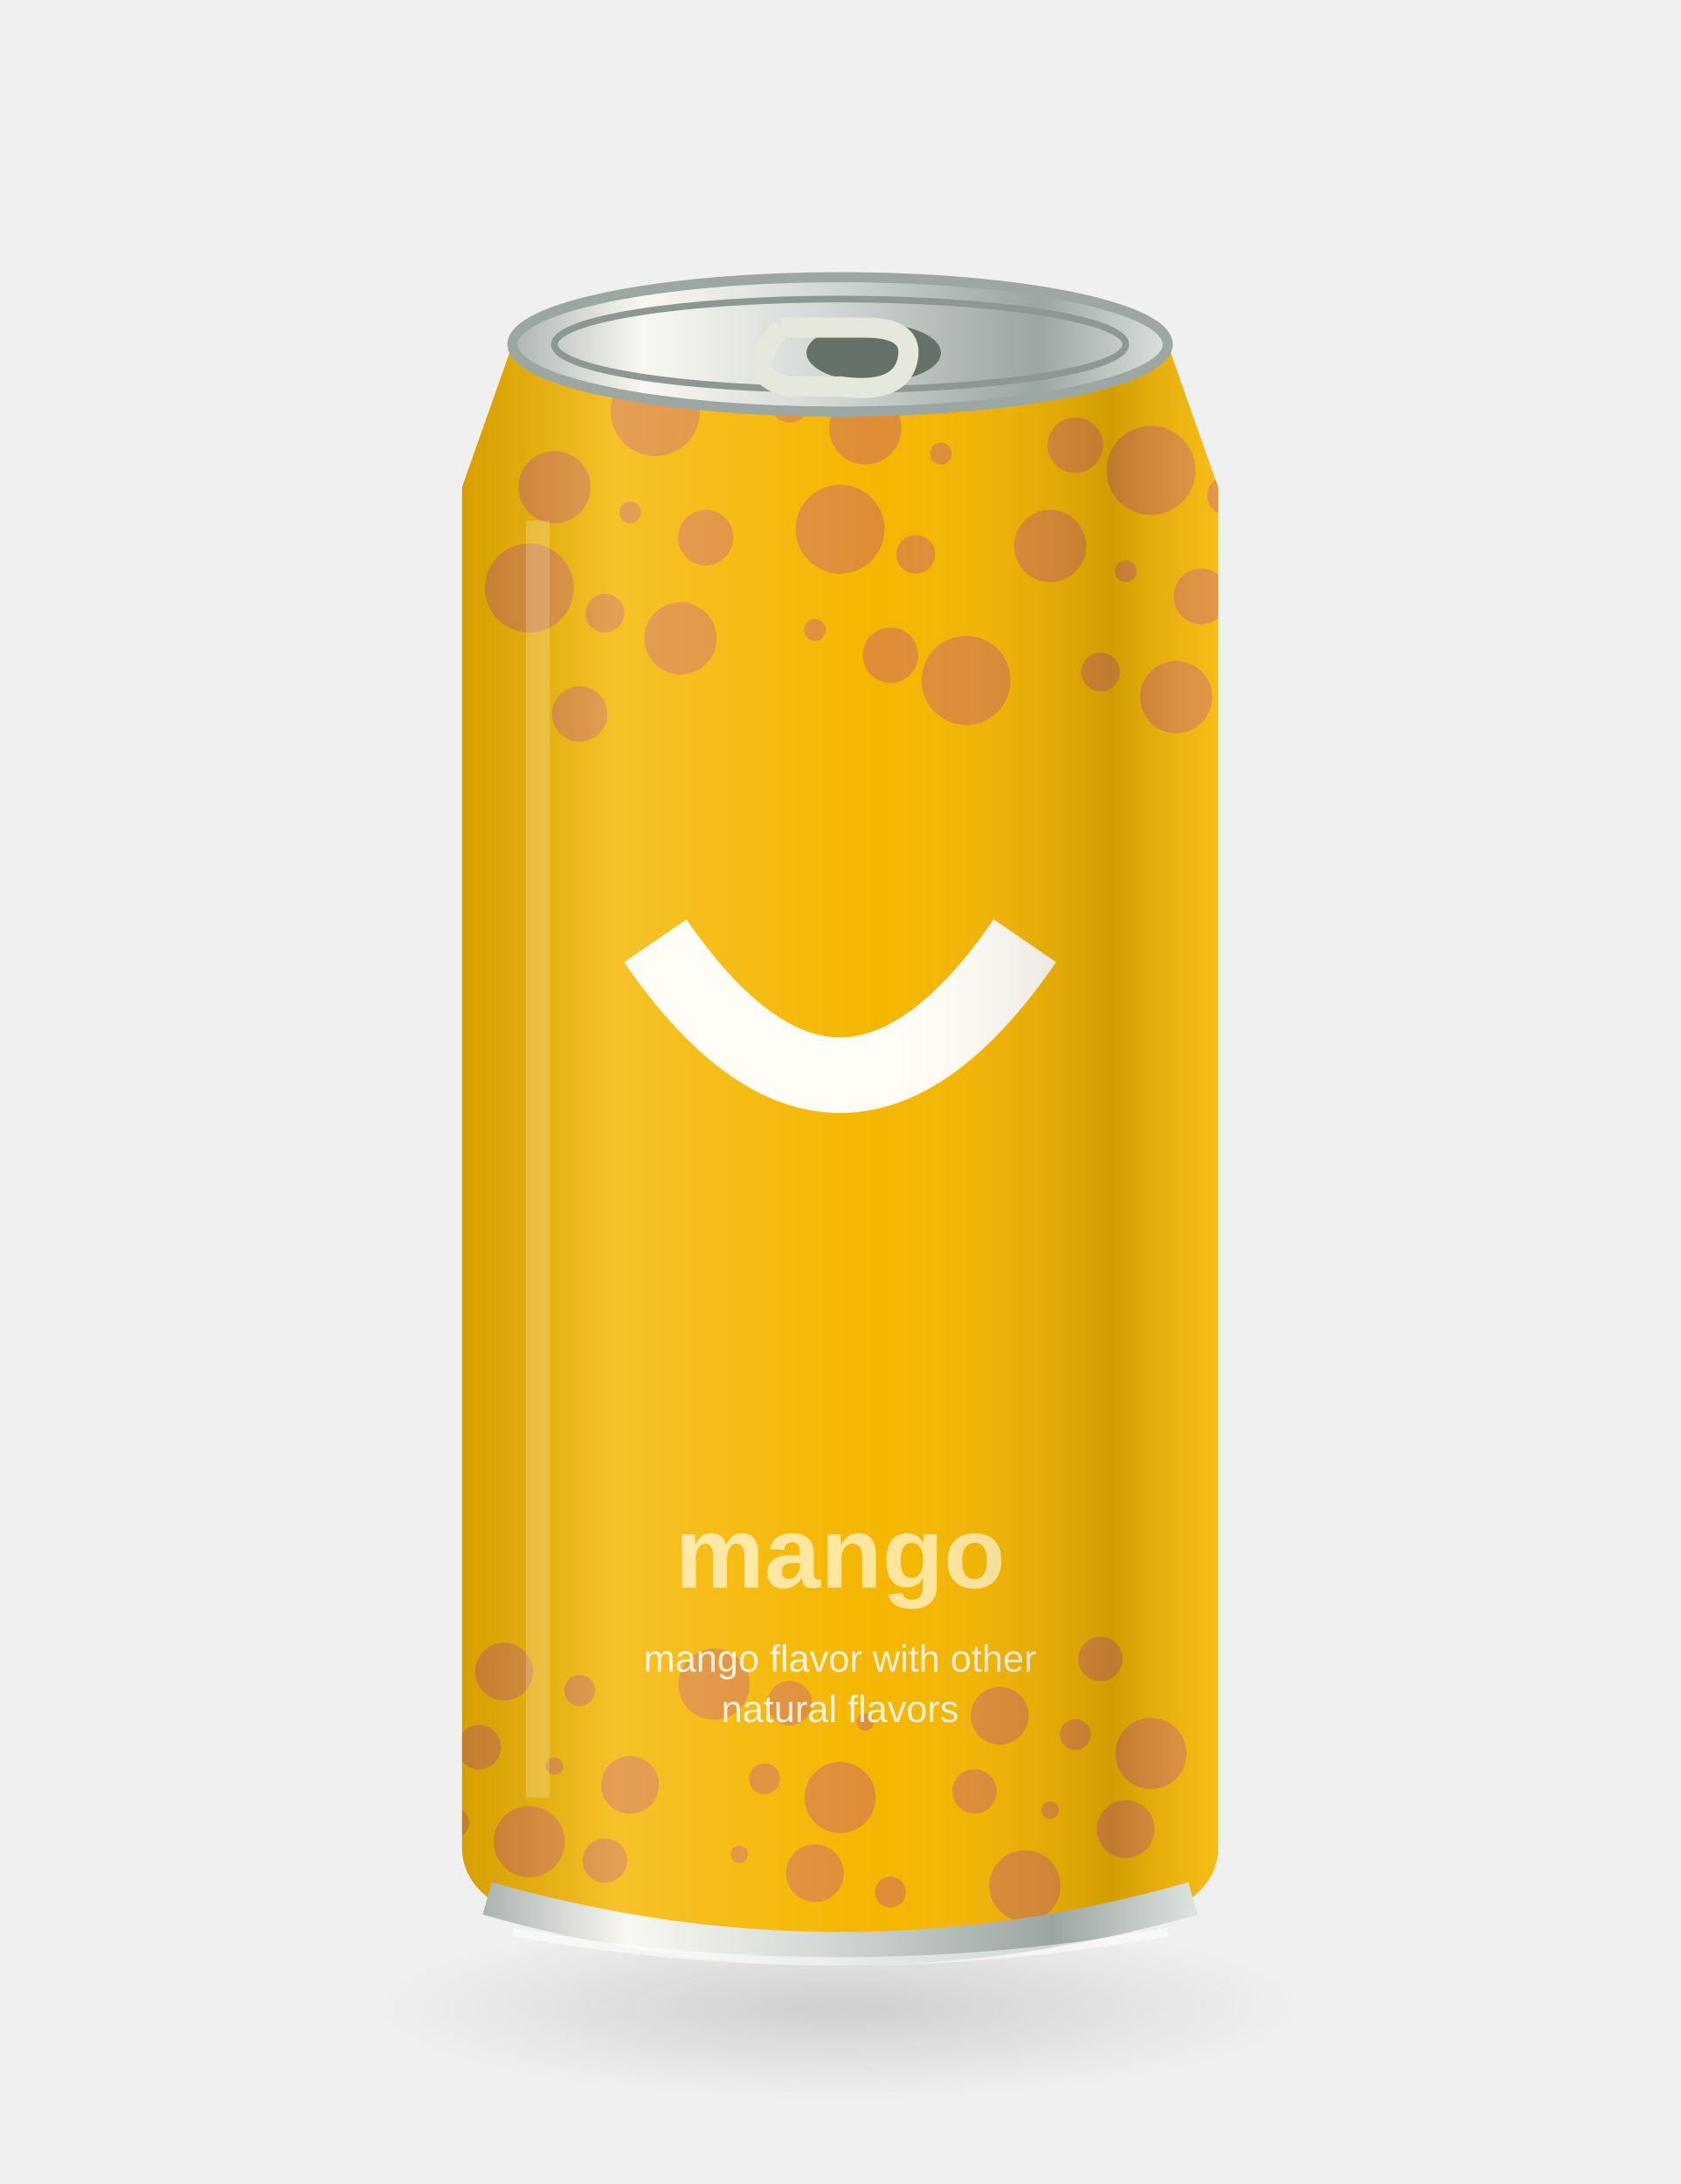
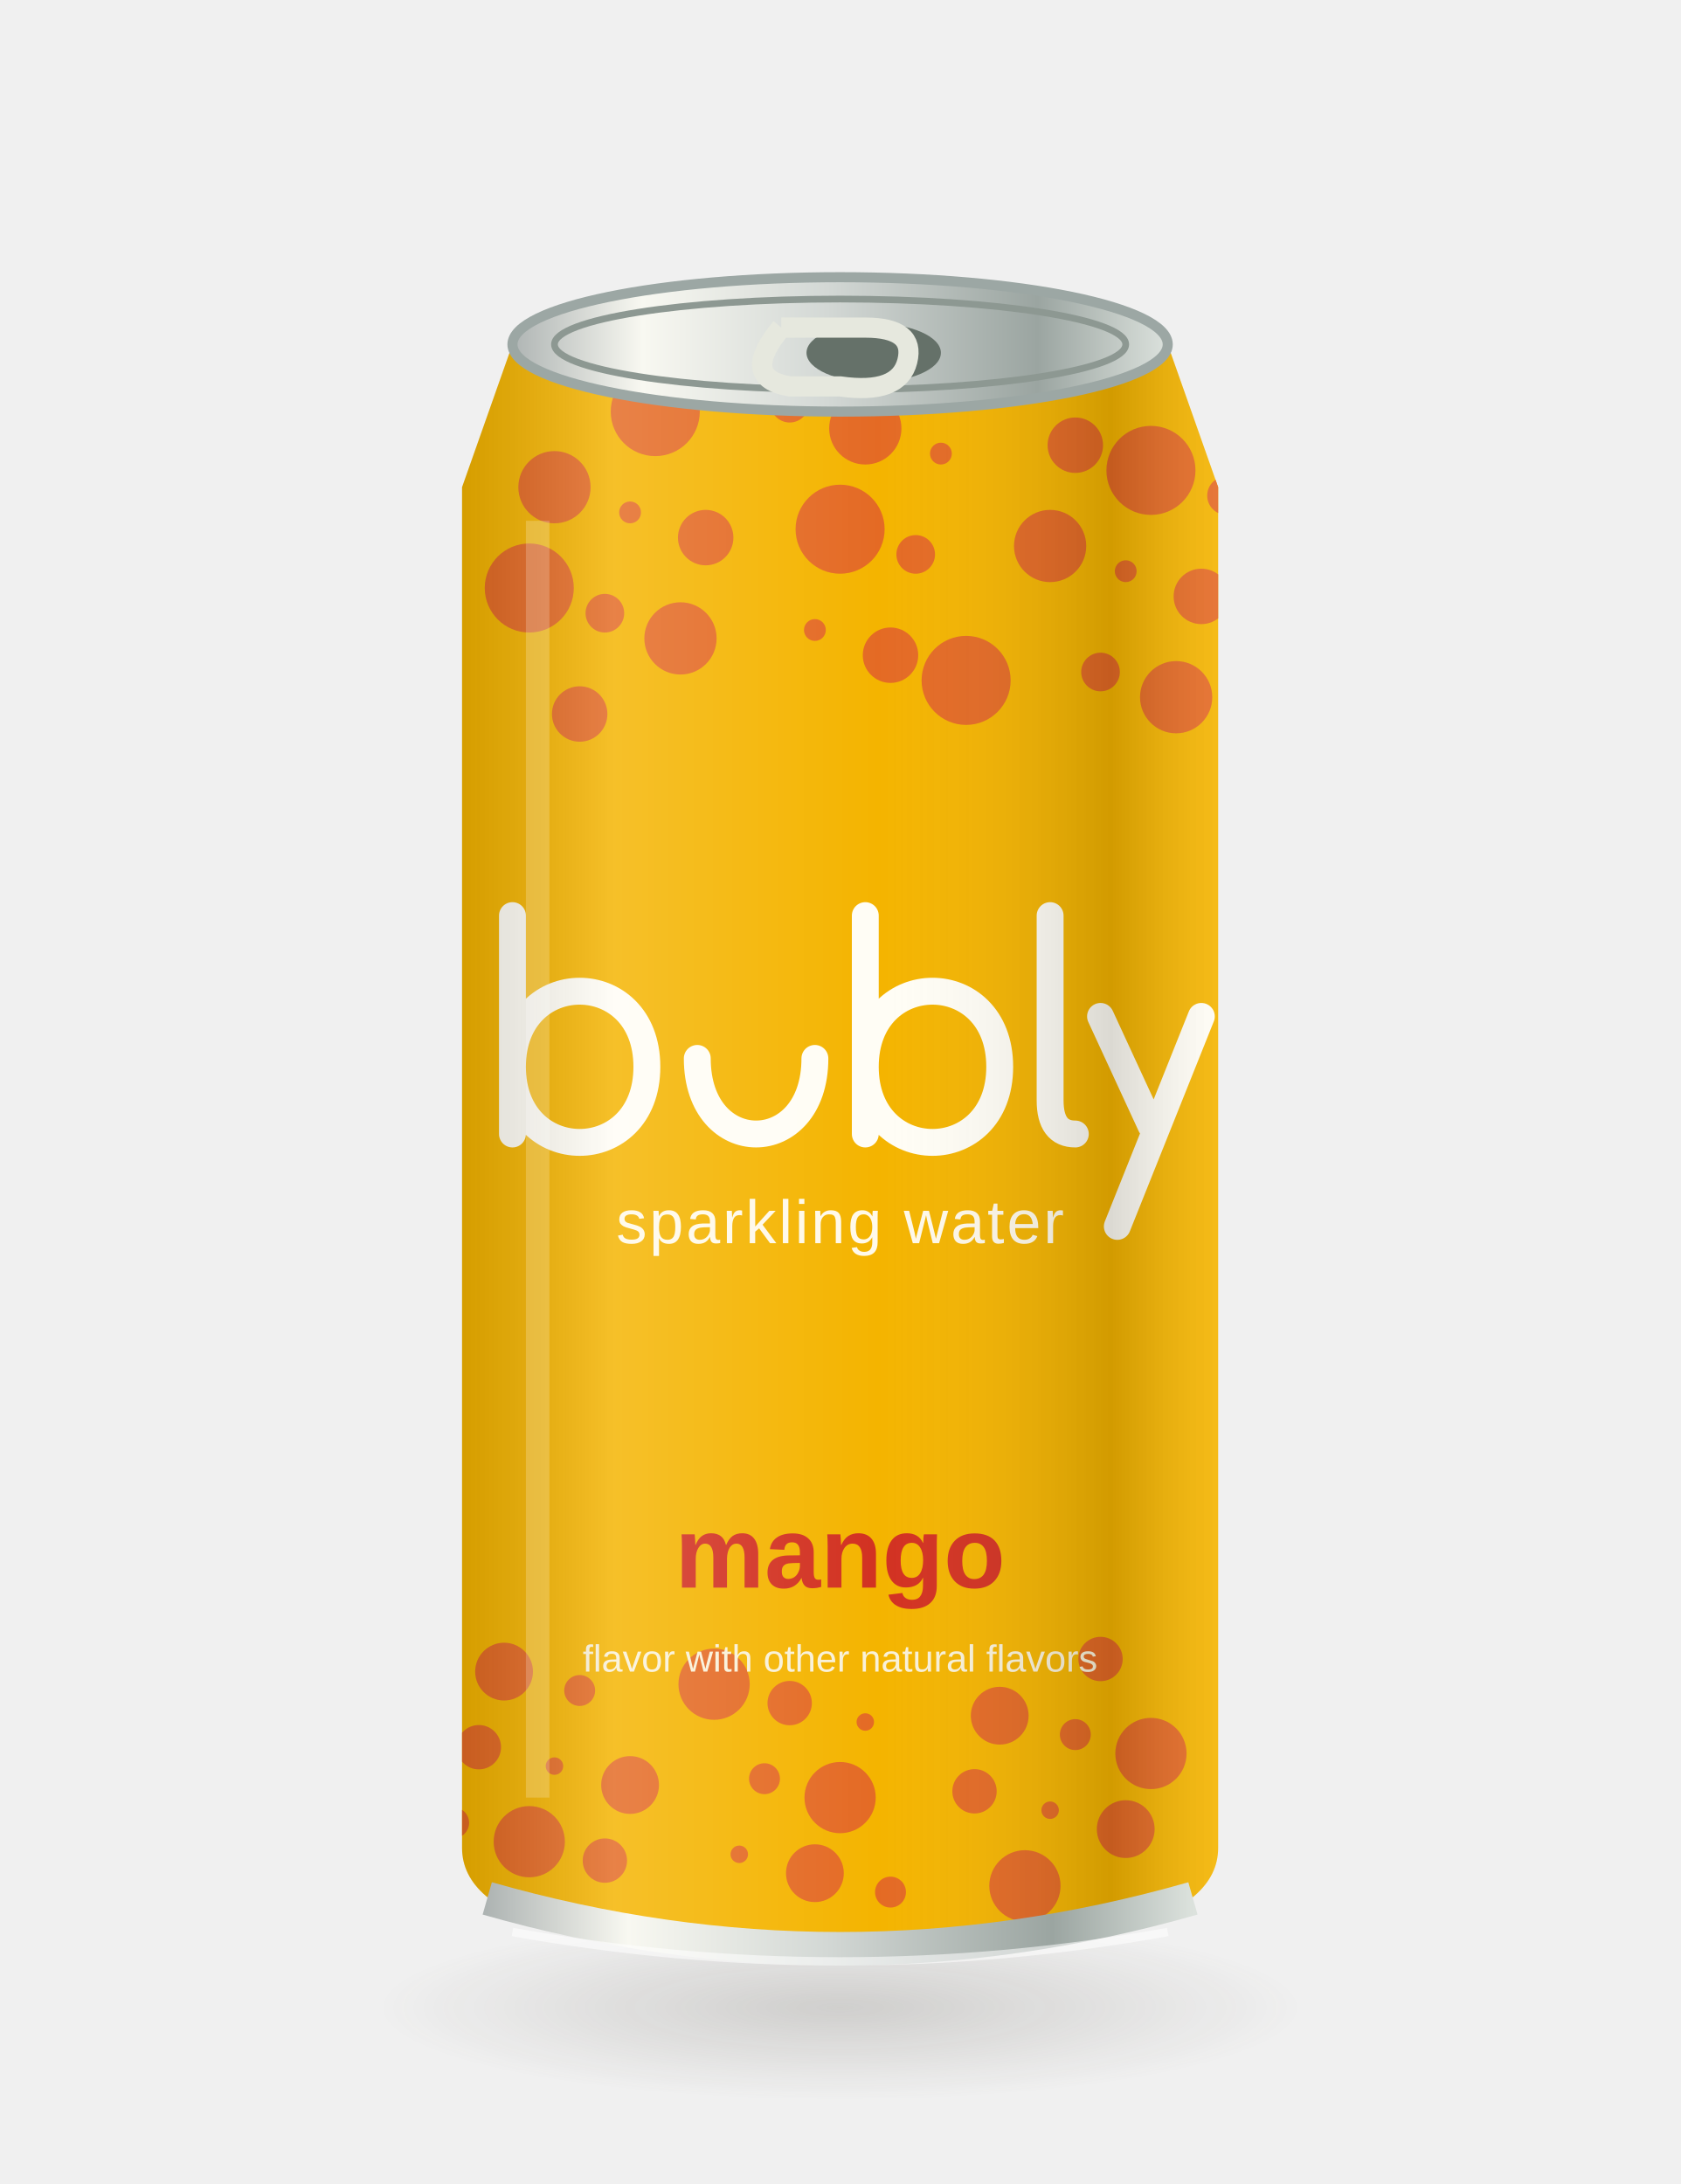
<svg xmlns="http://www.w3.org/2000/svg" viewBox="0 0 200 260" role="img" aria-labelledby="bev-bubly-mango-title">
  <defs>
    <linearGradient id="bev-bubly-mango-metal">
      <stop stop-color="#aeb4b3" />
      <stop offset=".2" stop-color="#f8f8f1" />
      <stop offset=".48" stop-color="#d3d8d5" />
      <stop offset=".8" stop-color="#9ba5a1" />
      <stop offset="1" stop-color="#dce2dd" />
    </linearGradient>
    <linearGradient id="bev-bubly-mango-glass">
      <stop stop-color="#fff" stop-opacity=".65" />
      <stop offset=".18" stop-color="#fff" stop-opacity=".12" />
      <stop offset=".65" stop-color="#fff" stop-opacity=".02" />
      <stop offset="1" stop-color="#75867c" stop-opacity=".35" />
    </linearGradient>
    <linearGradient id="bev-bubly-mango-shade">
      <stop stop-color="#000" stop-opacity=".12" />
      <stop offset=".2" stop-color="#fff" stop-opacity=".16" />
      <stop offset=".55" stop-color="#fff" stop-opacity="0" />
      <stop offset=".86" stop-color="#000" stop-opacity=".14" />
      <stop offset="1" stop-color="#fff" stop-opacity=".09" />
    </linearGradient>
    <radialGradient id="bev-bubly-mango-shadow">
      <stop stop-color="#3c372d" stop-opacity=".18" />
      <stop offset="1" stop-color="#3c372d" stop-opacity="0" />
    </radialGradient>
    <clipPath id="bev-bubly-mango-canclip">
      <path d="M61 41Q100 32 139 41L145 58V220Q145 233 100 233T55 220V58Z" />
    </clipPath>
  </defs>
  <ellipse cx="100" cy="239" rx="55" ry="11" fill="url(#bev-bubly-mango-shadow)" />
-   <path d="M61 41Q100 32 139 41L145 58V220Q145 233 100 233T55 220V58Z" fill="#f5b600" />
+   <path d="M61 41Q100 32 139 41L145 58V220Q145 233 100 233T55 220V58Z" fill="#f4b400" />
  <g clip-path="url(#bev-bubly-mango-canclip)">
-     <circle cx="53" cy="47" r="1.3" fill="#df8d35" />
-     <circle cx="147" cy="226" r="1.04" fill="#df8d35" />
-     <circle cx="84" cy="64" r="3.3" fill="#df8d35" />
-     <circle cx="116" cy="213.25" r="2.64" fill="#df8d35" />
-     <circle cx="115" cy="81" r="5.3" fill="#df8d35" />
-     <circle cx="85" cy="200.5" r="4.24" fill="#df8d35" />
-     <circle cx="146" cy="59" r="2.3" fill="#df8d35" />
-     <circle cx="54" cy="217" r="1.84" fill="#df8d35" />
-     <circle cx="81" cy="76" r="4.3" fill="#df8d35" />
-     <circle cx="119" cy="204.25" r="3.44" fill="#df8d35" />
-     <circle cx="112" cy="54" r="1.3" fill="#df8d35" />
-     <circle cx="88" cy="220.75" r="1.04" fill="#df8d35" />
-     <circle cx="143" cy="71" r="3.3" fill="#df8d35" />
-     <circle cx="57" cy="208" r="2.64" fill="#df8d35" />
-     <circle cx="78" cy="49" r="5.3" fill="#df8d35" />
-     <circle cx="122" cy="224.5" r="4.24" fill="#df8d35" />
-     <circle cx="109" cy="66" r="2.3" fill="#df8d35" />
-     <circle cx="91" cy="211.75" r="1.84" fill="#df8d35" />
-     <circle cx="140" cy="83" r="4.3" fill="#df8d35" />
-     <circle cx="60" cy="199" r="3.44" fill="#df8d35" />
-     <circle cx="75" cy="61" r="1.3" fill="#df8d35" />
-     <circle cx="125" cy="215.5" r="1.04" fill="#df8d35" />
-     <circle cx="106" cy="78" r="3.3" fill="#df8d35" />
-     <circle cx="94" cy="202.75" r="2.64" fill="#df8d35" />
-     <circle cx="137" cy="56" r="5.3" fill="#df8d35" />
-     <circle cx="63" cy="219.25" r="4.24" fill="#df8d35" />
-     <circle cx="72" cy="73" r="2.3" fill="#df8d35" />
-     <circle cx="128" cy="206.5" r="1.84" fill="#df8d35" />
-     <circle cx="103" cy="51" r="4.3" fill="#df8d35" />
-     <circle cx="97" cy="223" r="3.44" fill="#df8d35" />
-     <circle cx="134" cy="68" r="1.3" fill="#df8d35" />
-     <circle cx="66" cy="210.25" r="1.04" fill="#df8d35" />
-     <circle cx="69" cy="85" r="3.3" fill="#df8d35" />
-     <circle cx="131" cy="197.5" r="2.64" fill="#df8d35" />
-     <circle cx="100" cy="63" r="5.3" fill="#df8d35" />
-     <circle cx="100" cy="214" r="4.24" fill="#df8d35" />
-     <circle cx="131" cy="80" r="2.3" fill="#df8d35" />
-     <circle cx="69" cy="201.25" r="1.84" fill="#df8d35" />
-     <circle cx="66" cy="58" r="4.3" fill="#df8d35" />
-     <circle cx="134" cy="217.75" r="3.44" fill="#df8d35" />
-     <circle cx="97" cy="75" r="1.3" fill="#df8d35" />
-     <circle cx="103" cy="205" r="1.04" fill="#df8d35" />
-     <circle cx="128" cy="53" r="3.3" fill="#df8d35" />
-     <circle cx="72" cy="221.5" r="2.64" fill="#df8d35" />
-     <circle cx="63" cy="70" r="5.3" fill="#df8d35" />
-     <circle cx="137" cy="208.75" r="4.24" fill="#df8d35" />
-     <circle cx="94" cy="48" r="2.3" fill="#df8d35" />
-     <circle cx="106" cy="225.25" r="1.84" fill="#df8d35" />
-     <circle cx="125" cy="65" r="4.3" fill="#df8d35" />
-     <circle cx="75" cy="212.5" r="3.44" fill="#df8d35" />
-     <path d="M78 112q22 32 44 0" fill="none" stroke="#fffdf5" stroke-width="9" />
-     <text x="100" y="189" text-anchor="middle" font-family="Arial,sans-serif" font-size="12" fill="#ffe69d" font-weight="bold">mango</text>
-     <text x="100" y="199" text-anchor="middle" font-family="Arial,sans-serif" font-size="4.5" fill="#f9f1d8">mango flavor with other</text>
-     <text x="100" y="205" text-anchor="middle" font-family="Arial,sans-serif" font-size="4.5" fill="#f9f1d8">natural flavors</text>
+     <circle cx="53" cy="47" r="1.3" fill="#e46a24" />
+     <circle cx="147" cy="226" r="1.04" fill="#e46a24" />
+     <circle cx="84" cy="64" r="3.3" fill="#e46a24" />
+     <circle cx="116" cy="213.25" r="2.64" fill="#e46a24" />
+     <circle cx="115" cy="81" r="5.3" fill="#e46a24" />
+     <circle cx="85" cy="200.5" r="4.24" fill="#e46a24" />
+     <circle cx="146" cy="59" r="2.3" fill="#e46a24" />
+     <circle cx="54" cy="217" r="1.84" fill="#e46a24" />
+     <circle cx="81" cy="76" r="4.3" fill="#e46a24" />
+     <circle cx="119" cy="204.25" r="3.44" fill="#e46a24" />
+     <circle cx="112" cy="54" r="1.3" fill="#e46a24" />
+     <circle cx="88" cy="220.75" r="1.04" fill="#e46a24" />
+     <circle cx="143" cy="71" r="3.3" fill="#e46a24" />
+     <circle cx="57" cy="208" r="2.64" fill="#e46a24" />
+     <circle cx="78" cy="49" r="5.3" fill="#e46a24" />
+     <circle cx="122" cy="224.5" r="4.24" fill="#e46a24" />
+     <circle cx="109" cy="66" r="2.3" fill="#e46a24" />
+     <circle cx="91" cy="211.75" r="1.84" fill="#e46a24" />
+     <circle cx="140" cy="83" r="4.3" fill="#e46a24" />
+     <circle cx="60" cy="199" r="3.44" fill="#e46a24" />
+     <circle cx="75" cy="61" r="1.3" fill="#e46a24" />
+     <circle cx="125" cy="215.5" r="1.04" fill="#e46a24" />
+     <circle cx="106" cy="78" r="3.3" fill="#e46a24" />
+     <circle cx="94" cy="202.75" r="2.64" fill="#e46a24" />
+     <circle cx="137" cy="56" r="5.3" fill="#e46a24" />
+     <circle cx="63" cy="219.25" r="4.24" fill="#e46a24" />
+     <circle cx="72" cy="73" r="2.3" fill="#e46a24" />
+     <circle cx="128" cy="206.5" r="1.84" fill="#e46a24" />
+     <circle cx="103" cy="51" r="4.3" fill="#e46a24" />
+     <circle cx="97" cy="223" r="3.44" fill="#e46a24" />
+     <circle cx="134" cy="68" r="1.3" fill="#e46a24" />
+     <circle cx="66" cy="210.25" r="1.04" fill="#e46a24" />
+     <circle cx="69" cy="85" r="3.3" fill="#e46a24" />
+     <circle cx="131" cy="197.5" r="2.64" fill="#e46a24" />
+     <circle cx="100" cy="63" r="5.3" fill="#e46a24" />
+     <circle cx="100" cy="214" r="4.24" fill="#e46a24" />
+     <circle cx="131" cy="80" r="2.3" fill="#e46a24" />
+     <circle cx="69" cy="201.25" r="1.84" fill="#e46a24" />
+     <circle cx="66" cy="58" r="4.3" fill="#e46a24" />
+     <circle cx="134" cy="217.75" r="3.44" fill="#e46a24" />
+     <circle cx="97" cy="75" r="1.3" fill="#e46a24" />
+     <circle cx="103" cy="205" r="1.04" fill="#e46a24" />
+     <circle cx="128" cy="53" r="3.3" fill="#e46a24" />
+     <circle cx="72" cy="221.5" r="2.64" fill="#e46a24" />
+     <circle cx="63" cy="70" r="5.3" fill="#e46a24" />
+     <circle cx="137" cy="208.75" r="4.24" fill="#e46a24" />
+     <circle cx="94" cy="48" r="2.3" fill="#e46a24" />
+     <circle cx="106" cy="225.25" r="1.84" fill="#e46a24" />
+     <circle cx="125" cy="65" r="4.3" fill="#e46a24" />
+     <circle cx="75" cy="212.5" r="3.44" fill="#e46a24" />
+     <g transform="translate(-5 0)">
+       <g stroke="#fffdf5" stroke-width="3.2" fill="none" stroke-linecap="round">
+         <path d="M66 109v26m0-8c0-12 16-12 16 0s-16 12-16 0M88 126c0 12 14 12 14 0M108 109v26m0-8c0-12 16-12 16 0s-16 12-16 0M130 109v22q0 4 3 4m3-14 6 13m6-13-10 25" />
+       </g>
+     </g>
+     <text x="100" y="148" text-anchor="middle" font-family="Arial,sans-serif" font-size="7.3" fill="#fff9e9" letter-spacing=".3">sparkling water</text>
+     <text x="100" y="189" text-anchor="middle" font-family="Arial,sans-serif" font-size="12" fill="#d23121" font-weight="bold">mango</text>
+     <text x="100" y="199" text-anchor="middle" font-family="Arial,sans-serif" font-size="4.5" fill="#f9f1d8">flavor with other natural flavors</text>
    <path d="M61 41Q100 32 139 41L145 58V220Q145 233 100 233T55 220V58Z" fill="url(#bev-bubly-mango-shade)" />
    <path d="M64 62V214" stroke="#fff" stroke-opacity=".20" stroke-width="2.8" />
  </g>
  <ellipse cx="100" cy="41" rx="39" ry="8" fill="url(#bev-bubly-mango-metal)" stroke="#9ca7a4" stroke-width="1.2" />
  <ellipse cx="100" cy="41" rx="34" ry="5.4" fill="none" stroke="#8d9892" stroke-width=".8" />
  <ellipse cx="104" cy="42" rx="8" ry="3.5" fill="#657169" />
  <path d="M93 39h10q6 0 5 4t-8 3h-6q-6-1-1-7" fill="none" stroke="#e6e8de" stroke-width="2.4" />
  <path d="M58 226q42 12 84 0" fill="none" stroke="url(#bev-bubly-mango-metal)" stroke-width="4" />
  <path d="M61 230q39 7 78 0" fill="none" stroke="#fff" stroke-opacity=".55" stroke-width="1" />
</svg>
